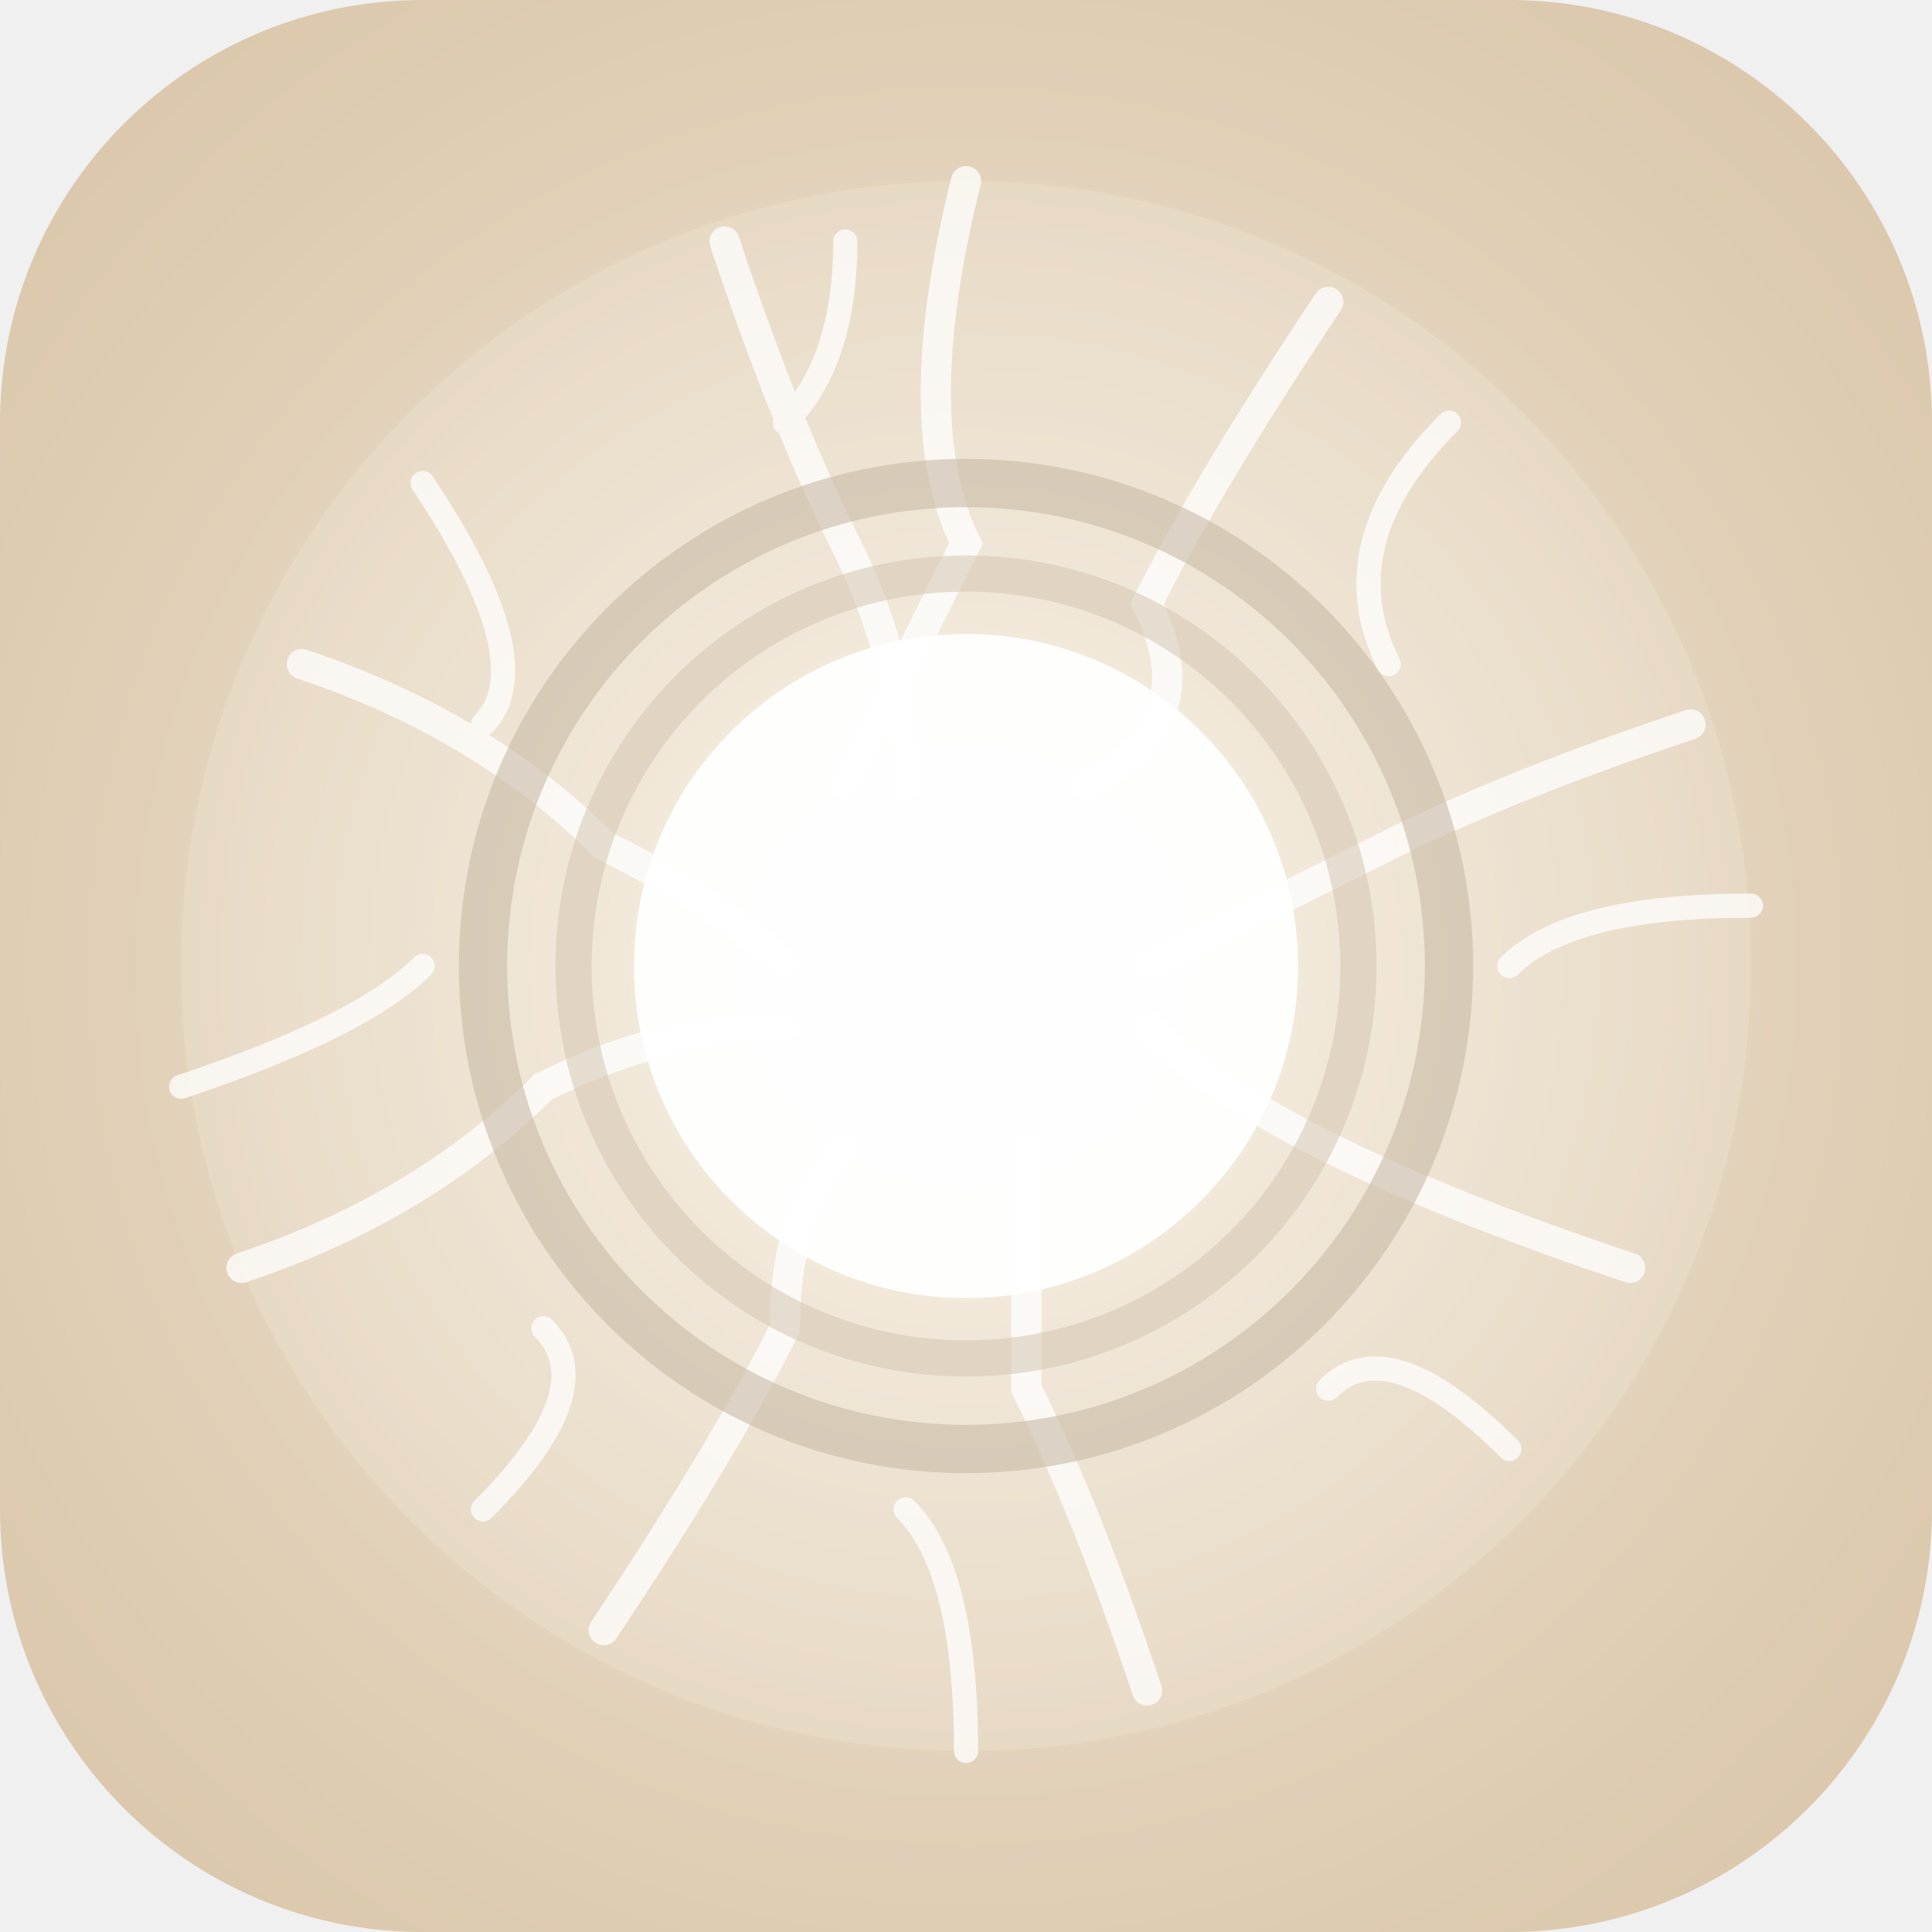
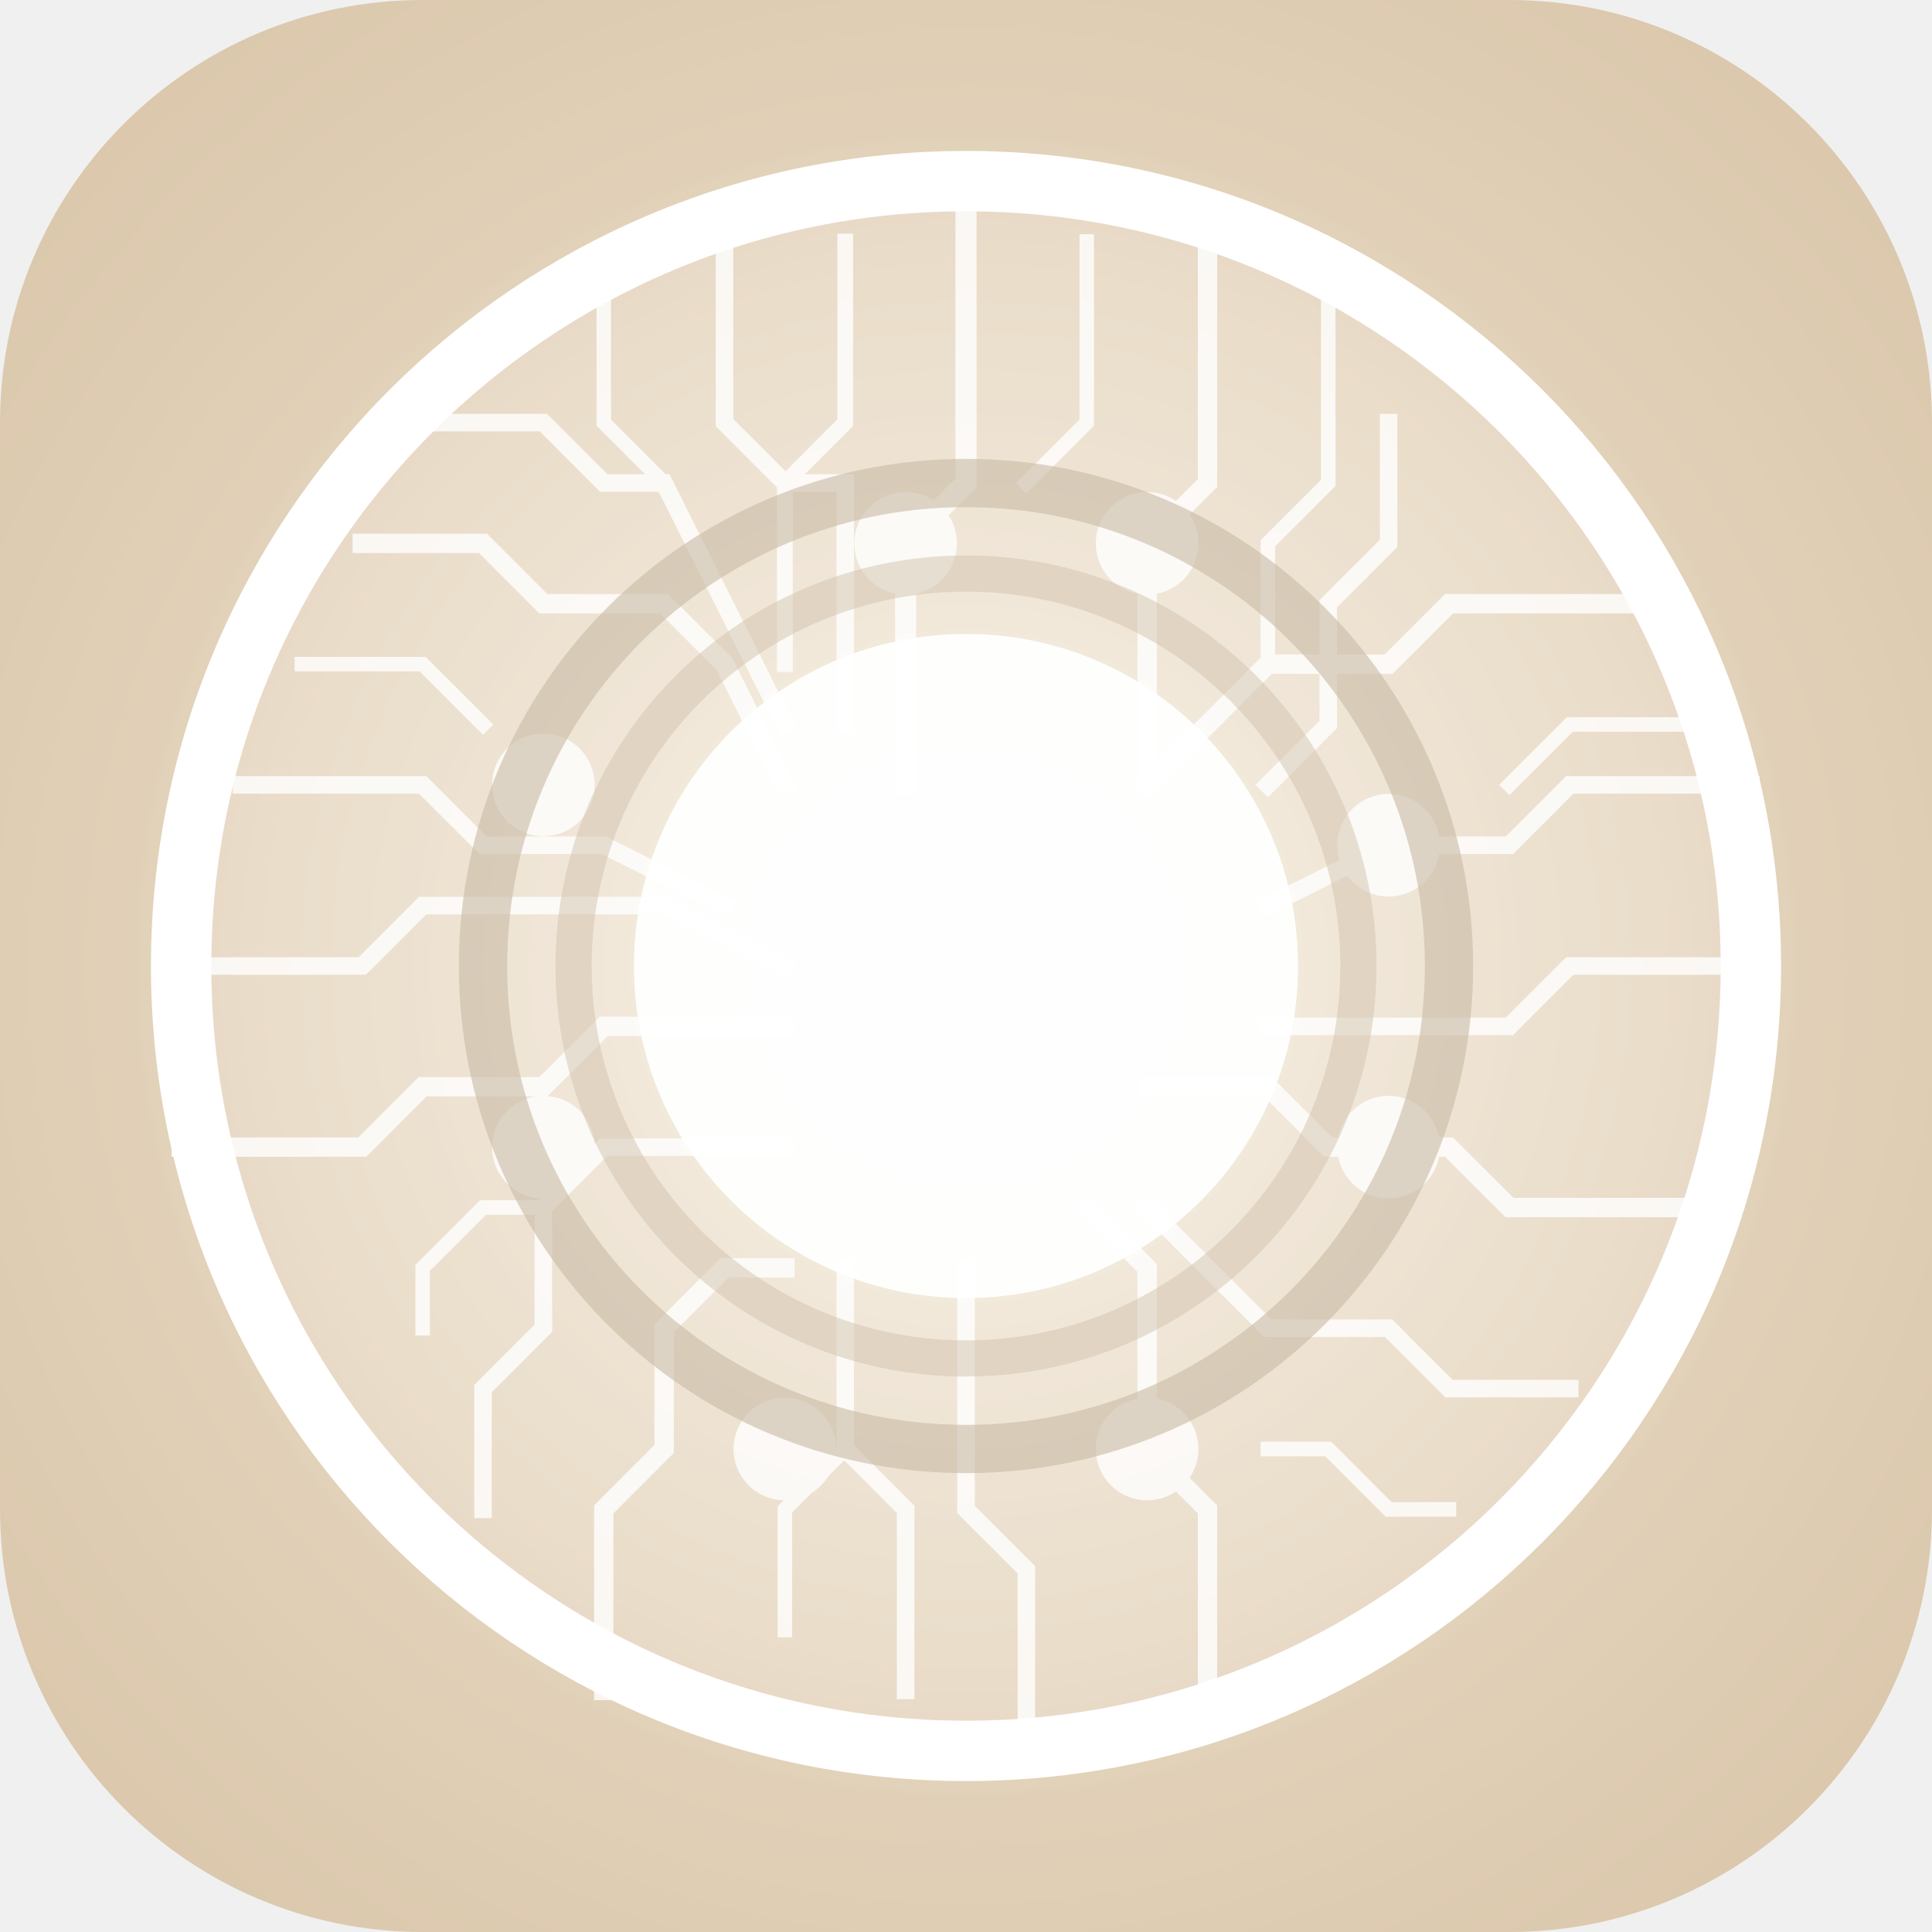
<svg xmlns="http://www.w3.org/2000/svg" viewBox="0 0 32 32">
  <defs>
    <radialGradient id="bg" cx="50%" cy="50%" r="70%">
      <stop offset="0%" stop-color="#f0e4d0" />
      <stop offset="100%" stop-color="#d8c4a8" />
-     </radialGradient>
-     <radialGradient id="iris" cx="50%" cy="50%" r="50%">
-       <stop offset="0%" stop-color="white" stop-opacity="1" />
-       <stop offset="50%" stop-color="white" stop-opacity="0.9" />
-       <stop offset="100%" stop-color="white" stop-opacity="0.1" />
    </radialGradient>
    <radialGradient id="glow" cx="50%" cy="50%" r="50%">
      <stop offset="0%" stop-color="white" stop-opacity="0.8" />
      <stop offset="100%" stop-color="white" stop-opacity="0" />
    </radialGradient>
  </defs>
  <rect width="32" height="32" rx="7" fill="url(#bg)" />
  <circle cx="16" cy="16" r="14" fill="url(#glow)" opacity="0.5" />
  <circle cx="16" cy="16" r="13" fill="white" opacity="0.15" />
-   <g stroke="white" stroke-linecap="round" fill="none" opacity="0.75">
-     <path d="M16 3 Q15 7 16 9 Q15 11 14 13" stroke-width="0.5" />
-     <path d="M14 4 Q14 6 13 7" stroke-width="0.4" />
-     <path d="M22 5 Q20 8 19 10 Q20 12 18 13" stroke-width="0.5" />
-     <path d="M24 7 Q22 9 23 11" stroke-width="0.4" />
-     <path d="M28 12 Q25 13 23 14 Q21 15 19 16" stroke-width="0.5" />
-     <path d="M29 15 Q26 15 25 16" stroke-width="0.4" />
-     <path d="M27 21 Q24 20 22 19 Q20 18 19 17" stroke-width="0.5" />
-     <path d="M25 24 Q23 22 22 23" stroke-width="0.4" />
-     <path d="M19 28 Q18 25 17 23 Q17 21 17 19" stroke-width="0.5" />
-     <path d="M16 29 Q16 26 15 25" stroke-width="0.4" />
-     <path d="M10 27 Q12 24 13 22 Q13 20 14 19" stroke-width="0.5" />
-     <path d="M8 25 Q10 23 9 22" stroke-width="0.4" />
-     <path d="M4 21 Q7 20 9 18 Q11 17 13 17" stroke-width="0.5" />
-     <path d="M3 18 Q6 17 7 16" stroke-width="0.4" />
-     <path d="M5 11 Q8 12 10 14 Q12 15 13 16" stroke-width="0.5" />
-     <path d="M7 8 Q9 11 8 12" stroke-width="0.4" />
-     <path d="M12 4 Q13 7 14 9 Q15 11 15 13" stroke-width="0.5" />
+   <g stroke="white" stroke-linecap="square" fill="none" opacity="0.8">
+     <polyline points="16,3 16,8 15,9 15,13" stroke-width="0.35" />
+     <polyline points="14,4 14,7 13,8 13,11" stroke-width="0.26" />
+     <polyline points="18,4 18,7 17,8" stroke-width="0.24" />
+     <polyline points="20,4 20,8 19,9 19,13" stroke-width="0.32" />
+     <polyline points="22,5 22,8 21,9 21,11" stroke-width="0.24" />
+     <polyline points="23,7 23,9 22,10 22,12 21,13" stroke-width="0.29" />
+     <polyline points="27,10 24,10 23,11 21,11 20,12 19,13" stroke-width="0.32" />
+     <polyline points="29,13 26,13 25,14 23,14 21,15" stroke-width="0.29" />
+     <polyline points="29,16 26,16 25,17 23,17 21,17" stroke-width="0.29" />
+     <polyline points="28,12 26,12 25,13" stroke-width="0.24" />
+     <polyline points="28,20 25,20 24,19 22,19 21,18 19,18" stroke-width="0.32" />
+     <polyline points="26,23 24,23 23,22 21,22 20,21 19,20" stroke-width="0.29" />
+     <polyline points="24,25 23,25 22,24 21,24" stroke-width="0.24" />
+     <polyline points="20,28 20,25 19,24 19,21 18,20" stroke-width="0.32" />
+     <polyline points="17,29 17,26 16,25 16,21" stroke-width="0.29" />
+     <polyline points="15,28 15,25 14,24 14,21" stroke-width="0.29" />
+     <polyline points="13,27 13,25 14,24" stroke-width="0.24" />
+     <polyline points="10,28 10,25 11,24 11,22 12,21 13,21" stroke-width="0.32" />
+     <polyline points="8,25 8,23 9,22 9,20 10,19 13,19" stroke-width="0.29" />
+     <polyline points="7,22 7,21 8,20 9,20" stroke-width="0.24" />
+     <polyline points="3,19 6,19 7,18 9,18 10,17 13,17" stroke-width="0.32" />
+     <polyline points="3,16 6,16 7,15 9,15 11,15 13,16" stroke-width="0.29" />
+     <polyline points="4,13 7,13 8,14 10,14 12,15" stroke-width="0.29" />
+     <polyline points="5,11 7,11 8,12" stroke-width="0.24" />
+     <polyline points="6,9 8,9 9,10 11,10 12,11 13,13" stroke-width="0.32" />
+     <polyline points="7,7 9,7 10,8 11,8 12,10 13,12" stroke-width="0.29" />
+     <polyline points="10,5 10,7 11,8" stroke-width="0.24" />
+     <polyline points="12,4 12,7 13,8 14,8 14,12" stroke-width="0.29" />
+     <circle cx="15" cy="9" r="0.35" fill="white" />
+     <circle cx="19" cy="9" r="0.35" fill="white" />
+     <circle cx="23" cy="14" r="0.35" fill="white" />
+     <circle cx="23" cy="19" r="0.35" fill="white" />
+     <circle cx="19" cy="24" r="0.35" fill="white" />
+     <circle cx="13" cy="24" r="0.35" fill="white" />
+     <circle cx="9" cy="19" r="0.35" fill="white" />
+     <circle cx="9" cy="13" r="0.35" fill="white" />
  </g>
+   <circle cx="16" cy="16" r="13" fill="none" stroke="white" stroke-width="1" />
  <circle cx="16" cy="16" r="8" fill="none" stroke="rgba(200,185,165,0.6)" stroke-width="0.8" />
  <circle cx="16" cy="16" r="6.5" fill="none" stroke="rgba(210,195,175,0.5)" stroke-width="0.6" />
  <circle cx="16" cy="16" r="5.5" fill="white" opacity="0.95" />
  <circle cx="16" cy="16" r="5.5" fill="url(#glow)" opacity="0.3" />
</svg>
